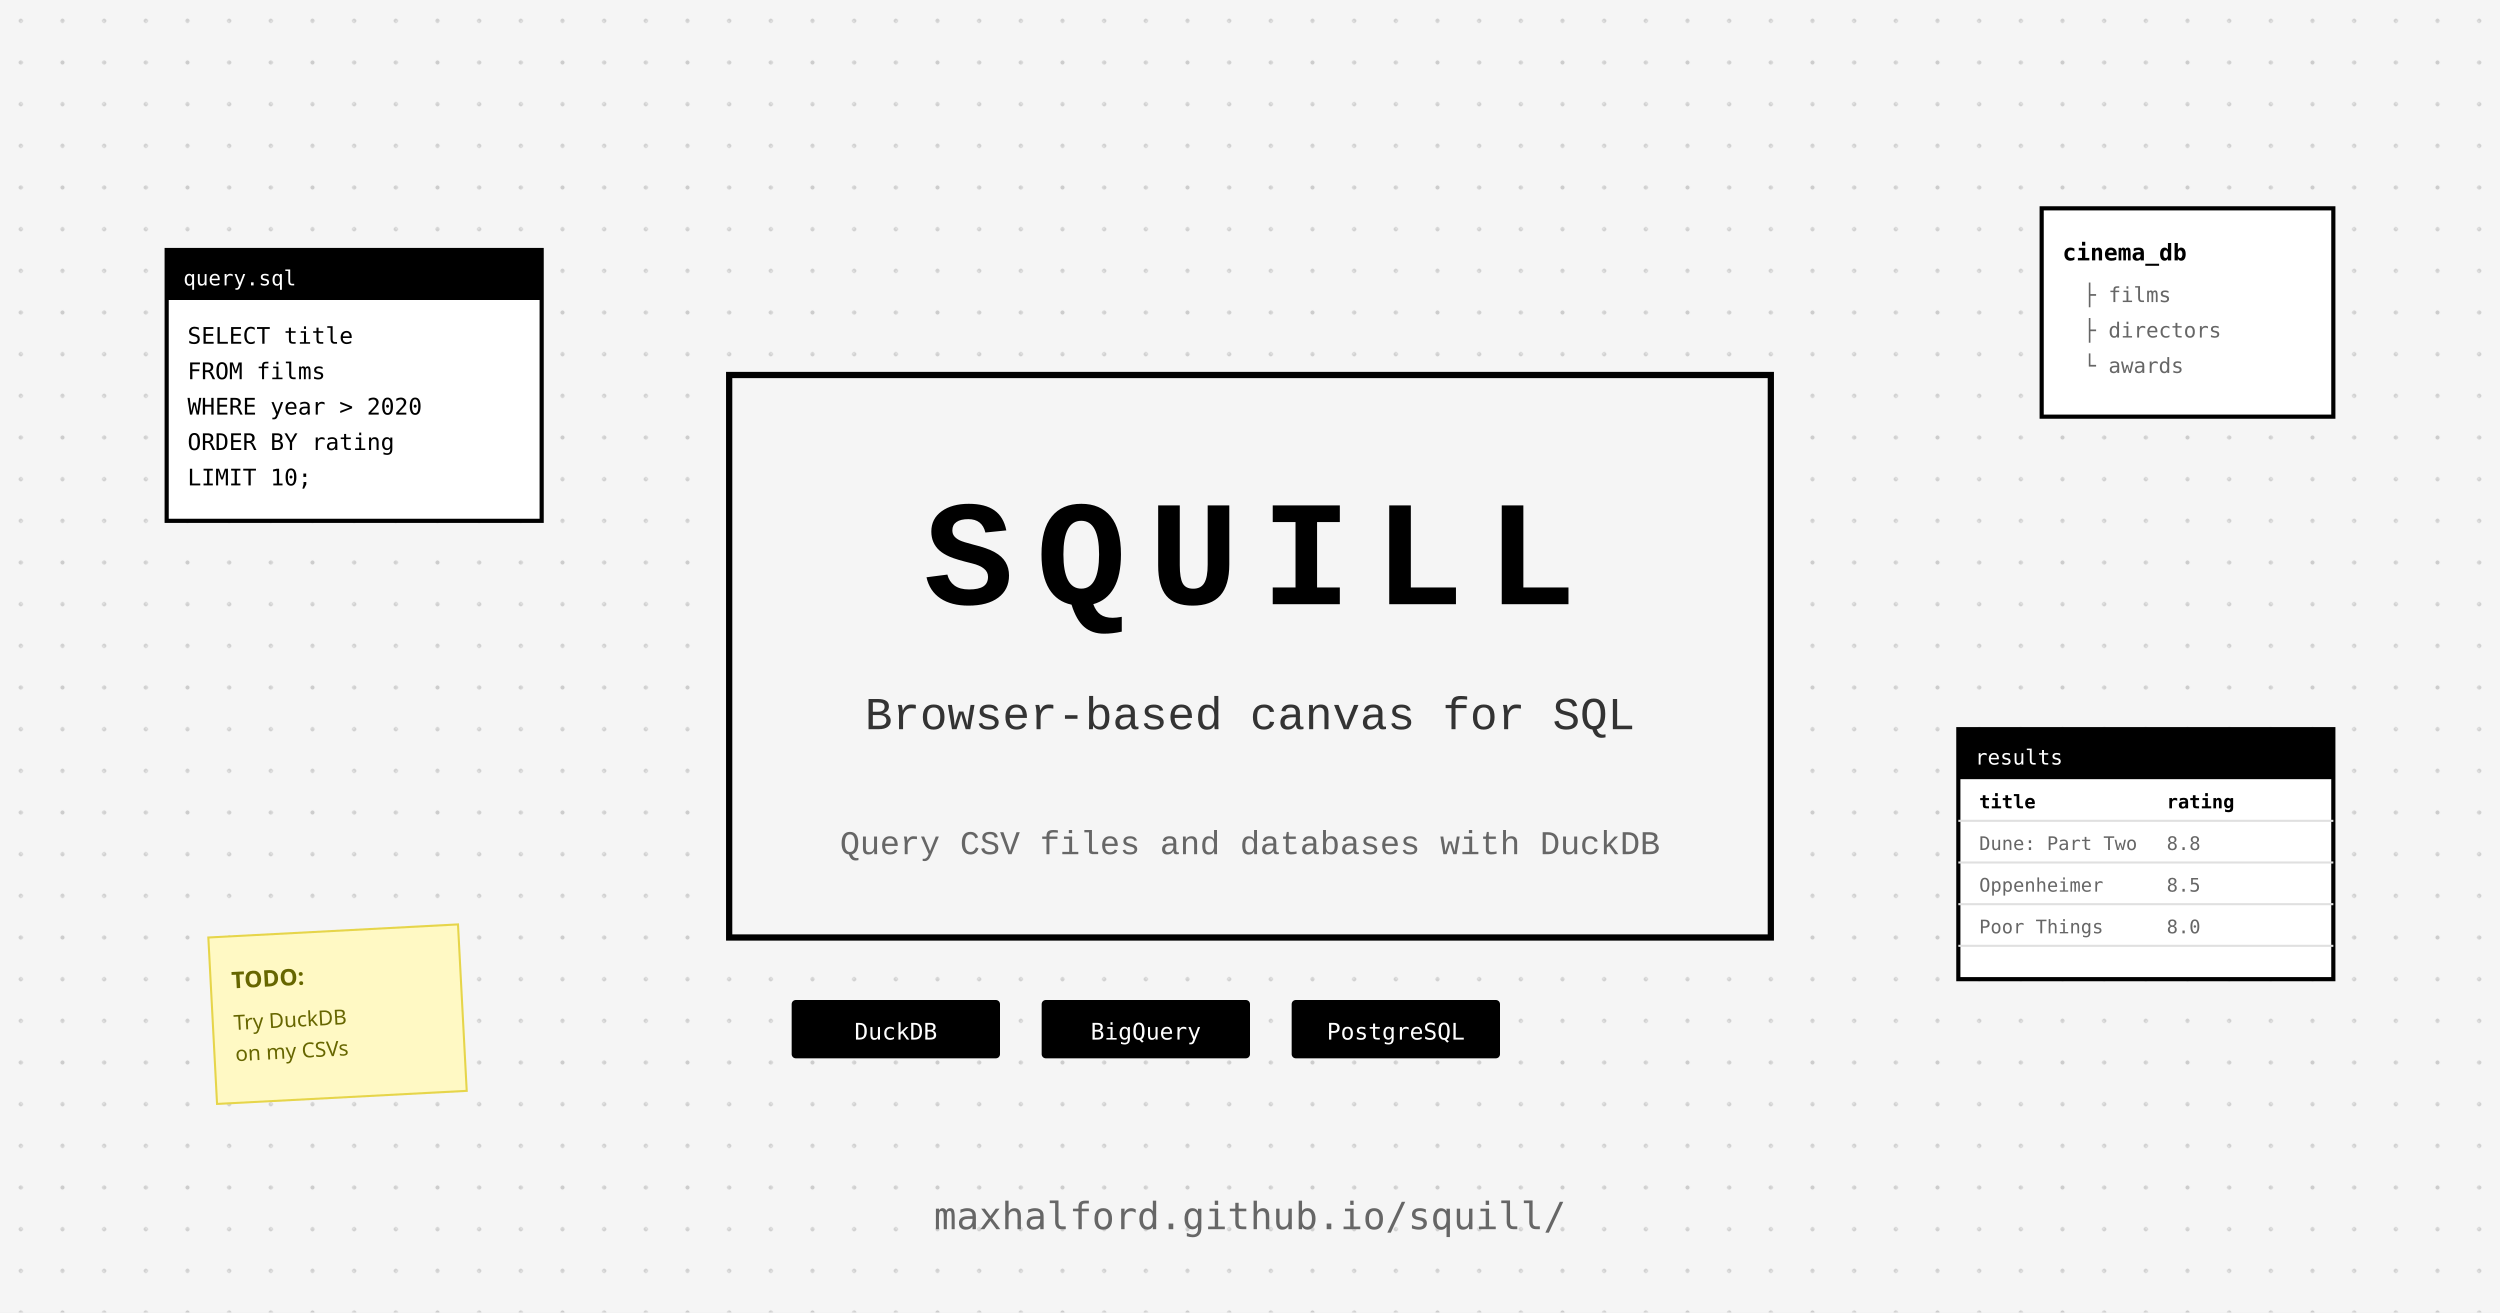
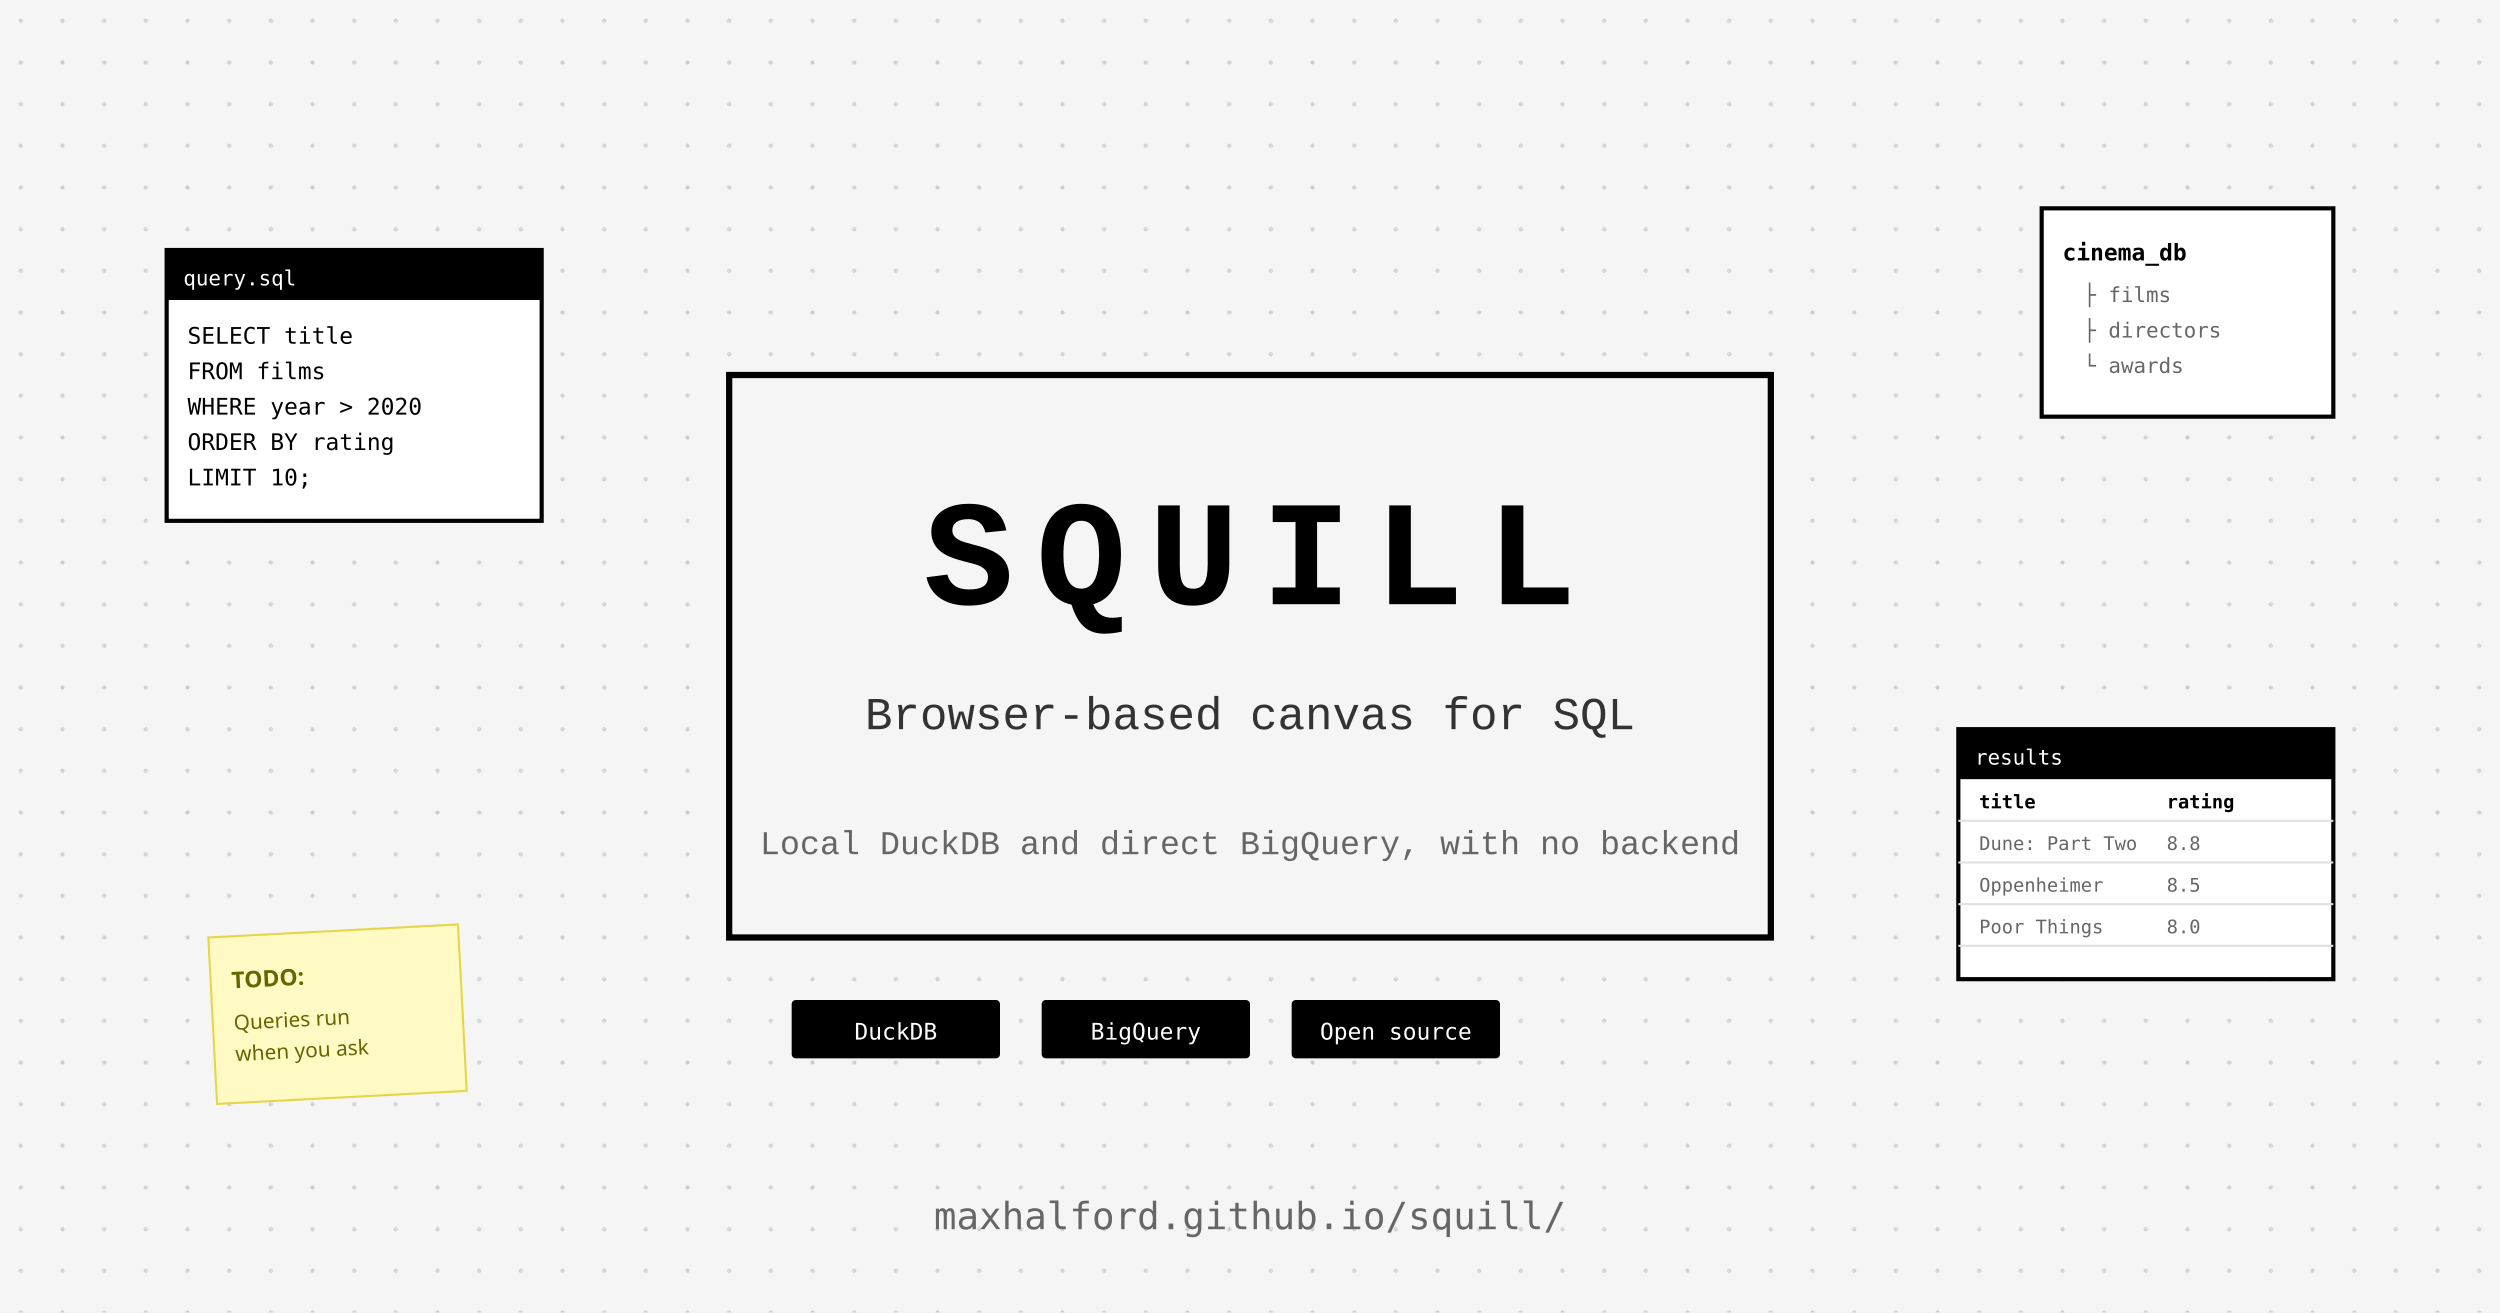
<svg xmlns="http://www.w3.org/2000/svg" width="1200" height="630" viewBox="0 0 1200 630">
  <defs>
    <pattern id="dots" x="0" y="0" width="20" height="20" patternUnits="userSpaceOnUse">
      <circle cx="10" cy="10" r="1" fill="#cccccc" />
    </pattern>
  </defs>
  <rect width="1200" height="630" fill="#f5f5f5" />
  <rect width="1200" height="630" fill="url(#dots)" />
  <rect x="350" y="180" width="500" height="270" fill="#f5f5f5" stroke="#000000" stroke-width="3" />
  <text x="600" y="290" font-family="'IBM Plex Mono', 'Courier New', monospace" font-size="72" font-weight="700" text-anchor="middle" letter-spacing="0.15em" fill="#000000">SQUILL</text>
  <text x="600" y="350" font-family="'IBM Plex Mono', 'Courier New', monospace" font-size="22" text-anchor="middle" fill="#333333">Browser-based canvas for SQL</text>
-   <text x="600" y="410" font-family="'IBM Plex Mono', 'Courier New', monospace" font-size="16" text-anchor="middle" fill="#666666">Query CSV files and databases with DuckDB</text>
+   <text x="600" y="410" font-family="'IBM Plex Mono', 'Courier New', monospace" font-size="16" text-anchor="middle" fill="#666666">Local DuckDB and direct BigQuery, with no backend</text>
  <g transform="translate(80, 120)">
    <rect width="180" height="130" fill="#ffffff" stroke="#000000" stroke-width="2" />
    <rect y="0" width="180" height="24" fill="#000000" />
    <text x="8" y="17" font-family="'IBM Plex Mono', monospace" font-size="10" fill="#ffffff">query.sql</text>
    <text x="10" y="45" font-family="'IBM Plex Mono', monospace" font-size="11" fill="#000000">SELECT title</text>
    <text x="10" y="62" font-family="'IBM Plex Mono', monospace" font-size="11" fill="#000000">FROM films</text>
    <text x="10" y="79" font-family="'IBM Plex Mono', monospace" font-size="11" fill="#000000">WHERE year &gt; 2020</text>
    <text x="10" y="96" font-family="'IBM Plex Mono', monospace" font-size="11" fill="#000000">ORDER BY rating</text>
    <text x="10" y="113" font-family="'IBM Plex Mono', monospace" font-size="11" fill="#000000">LIMIT 10;</text>
  </g>
  <g transform="translate(940, 350)">
    <rect width="180" height="120" fill="#ffffff" stroke="#000000" stroke-width="2" />
    <rect y="0" width="180" height="24" fill="#000000" />
    <text x="8" y="17" font-family="'IBM Plex Mono', monospace" font-size="10" fill="#ffffff">results</text>
    <line x1="0" y1="44" x2="180" y2="44" stroke="#e0e0e0" stroke-width="1" />
    <line x1="0" y1="64" x2="180" y2="64" stroke="#e0e0e0" stroke-width="1" />
    <line x1="0" y1="84" x2="180" y2="84" stroke="#e0e0e0" stroke-width="1" />
    <line x1="0" y1="104" x2="180" y2="104" stroke="#e0e0e0" stroke-width="1" />
    <text x="10" y="38" font-family="'IBM Plex Mono', monospace" font-size="9" font-weight="600" fill="#000000">title</text>
    <text x="100" y="38" font-family="'IBM Plex Mono', monospace" font-size="9" font-weight="600" fill="#000000">rating</text>
    <text x="10" y="58" font-family="'IBM Plex Mono', monospace" font-size="9" fill="#666666">Dune: Part Two</text>
    <text x="100" y="58" font-family="'IBM Plex Mono', monospace" font-size="9" fill="#666666">8.8</text>
    <text x="10" y="78" font-family="'IBM Plex Mono', monospace" font-size="9" fill="#666666">Oppenheimer</text>
    <text x="100" y="78" font-family="'IBM Plex Mono', monospace" font-size="9" fill="#666666">8.5</text>
    <text x="10" y="98" font-family="'IBM Plex Mono', monospace" font-size="9" fill="#666666">Poor Things</text>
    <text x="100" y="98" font-family="'IBM Plex Mono', monospace" font-size="9" fill="#666666">8.0</text>
  </g>
  <g transform="translate(980, 100)">
    <rect width="140" height="100" fill="#ffffff" stroke="#000000" stroke-width="2" />
    <text x="10" y="25" font-family="'IBM Plex Mono', monospace" font-size="11" font-weight="700" fill="#000000">cinema_db</text>
    <text x="20" y="45" font-family="'IBM Plex Mono', monospace" font-size="10" fill="#666666">├ films</text>
    <text x="20" y="62" font-family="'IBM Plex Mono', monospace" font-size="10" fill="#666666">├ directors</text>
    <text x="20" y="79" font-family="'IBM Plex Mono', monospace" font-size="10" fill="#666666">└ awards</text>
  </g>
  <g transform="translate(100, 450) rotate(-3)">
    <rect width="120" height="80" fill="#fff9c4" stroke="#e6d54a" stroke-width="1" />
    <text x="10" y="25" font-family="sans-serif" font-size="11" font-weight="600" fill="#666600">TODO:</text>
-     <text x="10" y="45" font-family="sans-serif" font-size="10" fill="#666600">Try DuckDB</text>
-     <text x="10" y="60" font-family="sans-serif" font-size="10" fill="#666600">on my CSVs</text>
+     <text x="10" y="45" font-family="sans-serif" font-size="10" fill="#666600">Queries run</text>
+     <text x="10" y="60" font-family="sans-serif" font-size="10" fill="#666600">when you ask</text>
  </g>
  <g transform="translate(380, 480)">
    <rect x="0" y="0" width="100" height="28" rx="2" fill="#000000" />
    <text x="50" y="19" font-family="'IBM Plex Mono', monospace" font-size="11" text-anchor="middle" fill="#ffffff">DuckDB</text>
  </g>
  <g transform="translate(500, 480)">
    <rect x="0" y="0" width="100" height="28" rx="2" fill="#000000" />
    <text x="50" y="19" font-family="'IBM Plex Mono', monospace" font-size="11" text-anchor="middle" fill="#ffffff">BigQuery</text>
  </g>
  <g transform="translate(620, 480)">
    <rect x="0" y="0" width="100" height="28" rx="2" fill="#000000" />
-     <text x="50" y="19" font-family="'IBM Plex Mono', monospace" font-size="11" text-anchor="middle" fill="#ffffff">PostgreSQL</text>
+     <text x="50" y="19" font-family="'IBM Plex Mono', monospace" font-size="11" text-anchor="middle" fill="#ffffff">Open source</text>
  </g>
  <text x="600" y="590" font-family="'IBM Plex Mono', monospace" font-size="18" text-anchor="middle" fill="#666666">maxhalford.github.io/squill/</text>
</svg>
